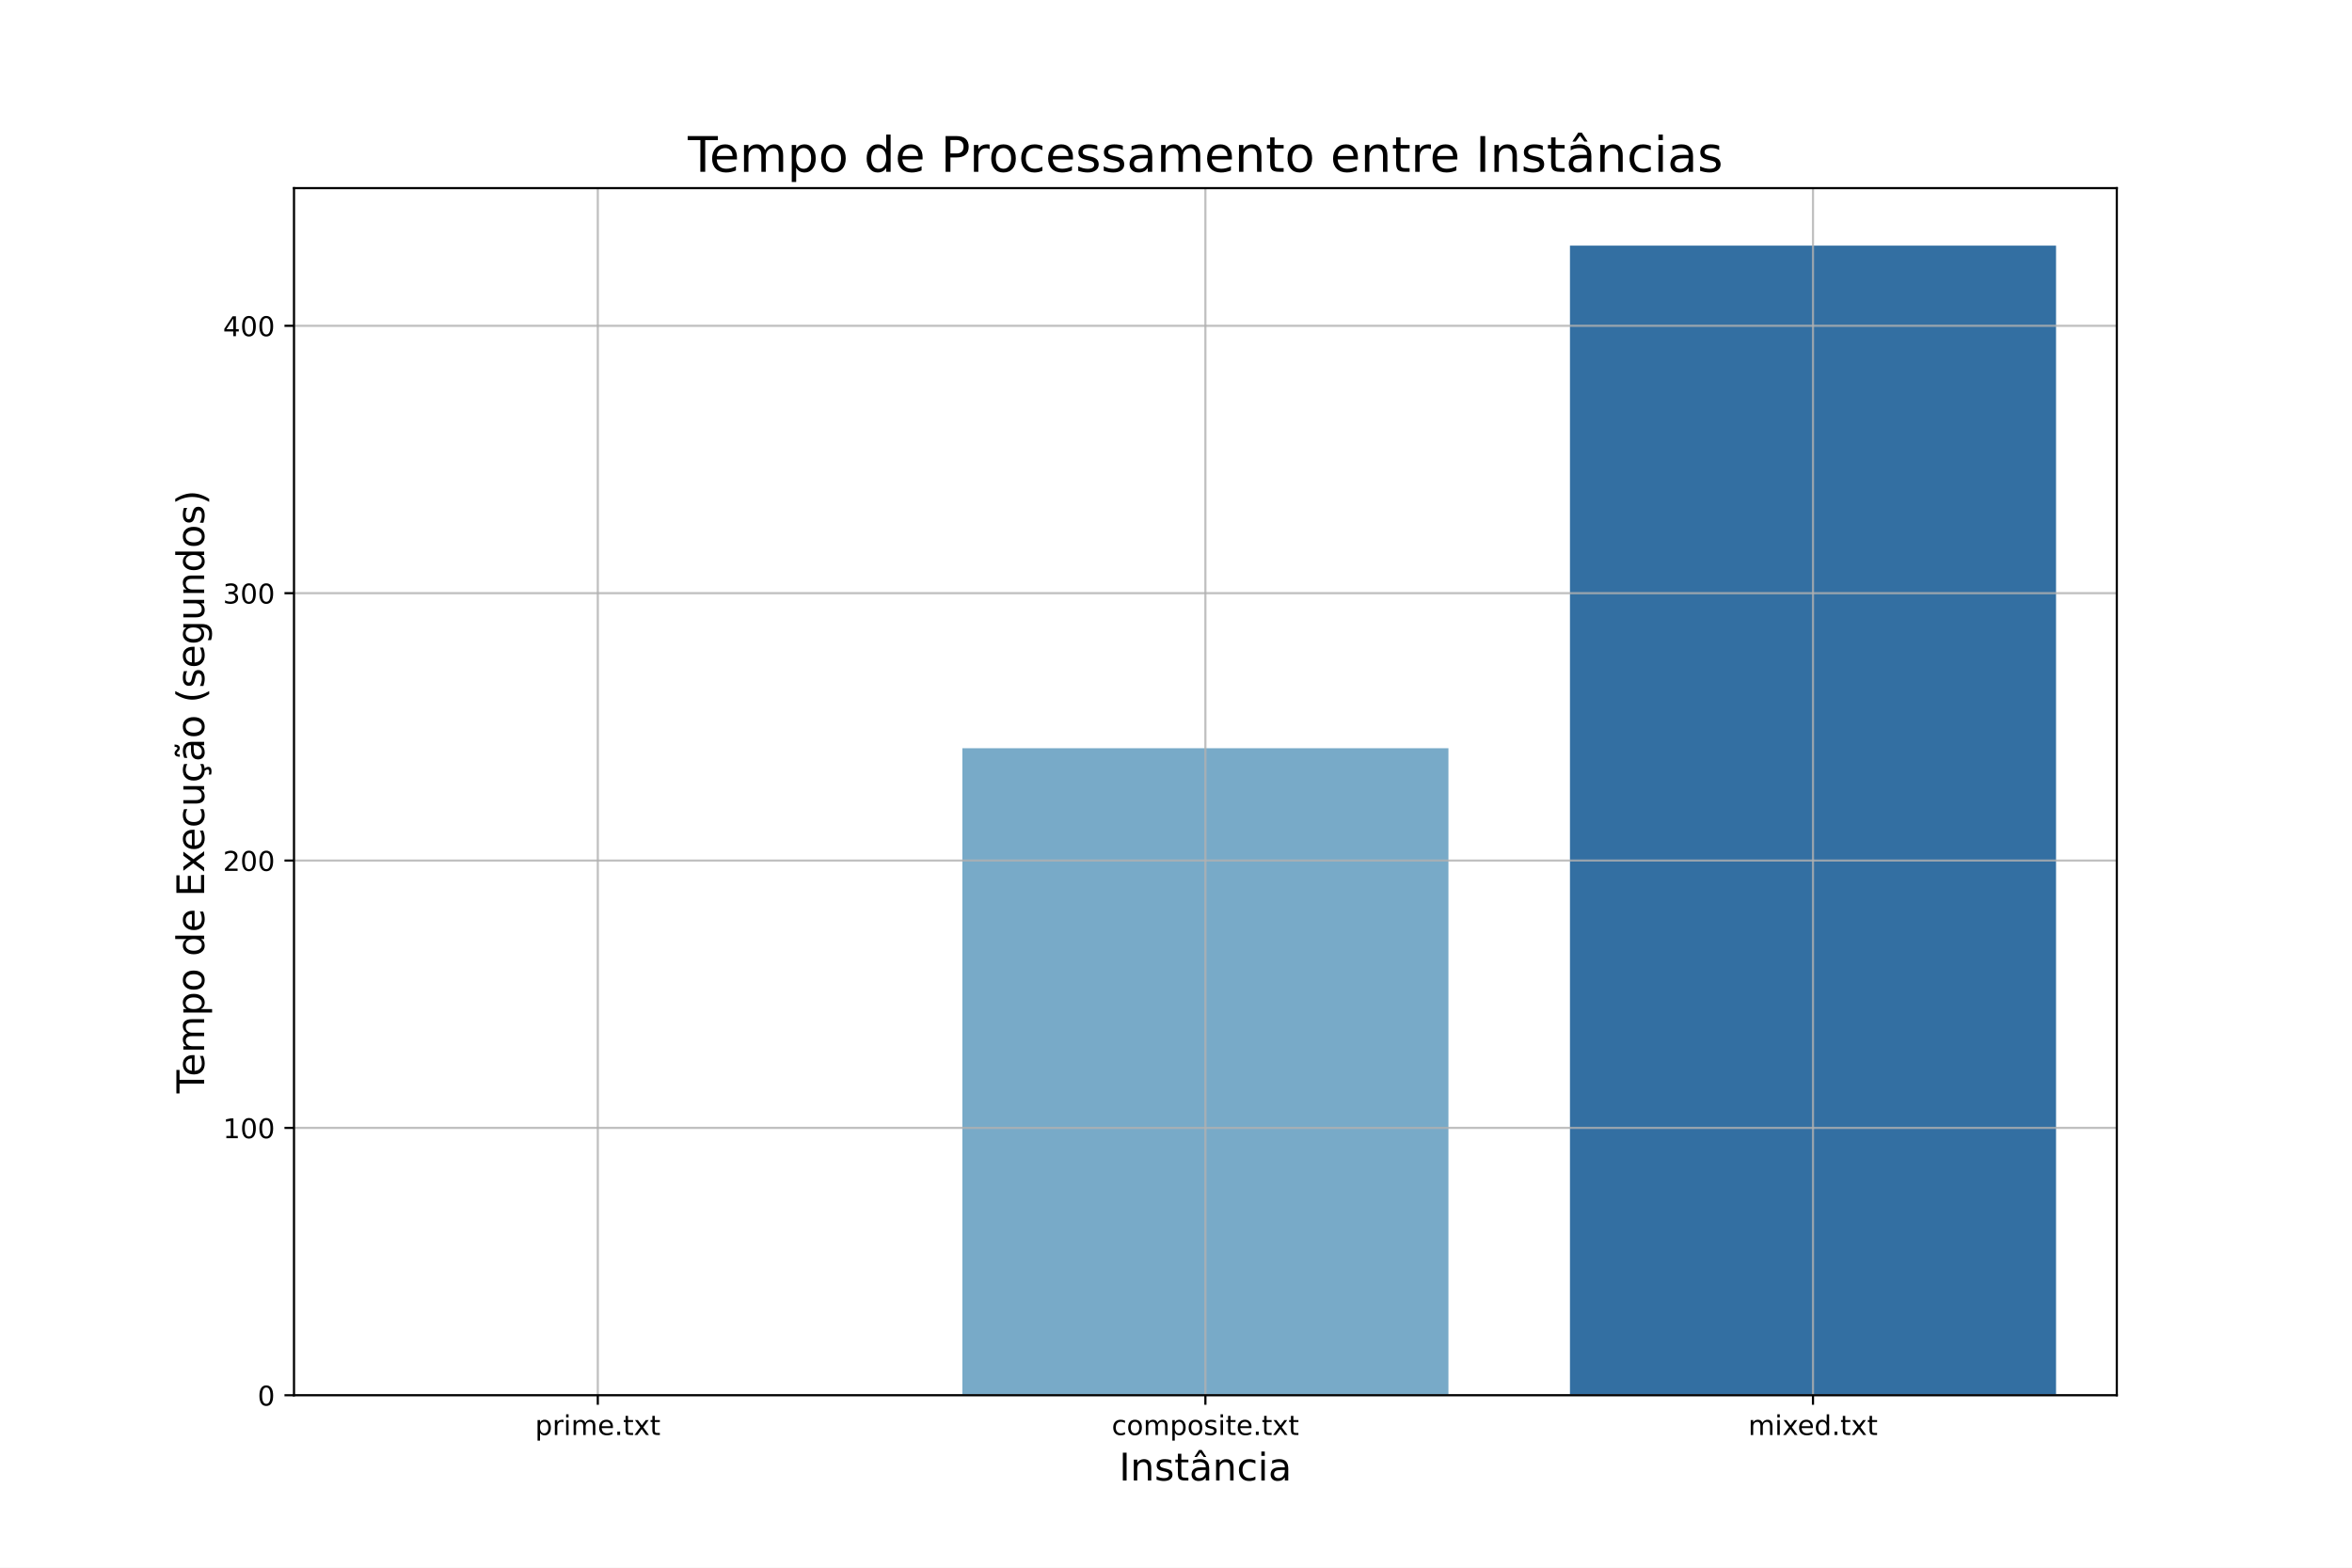
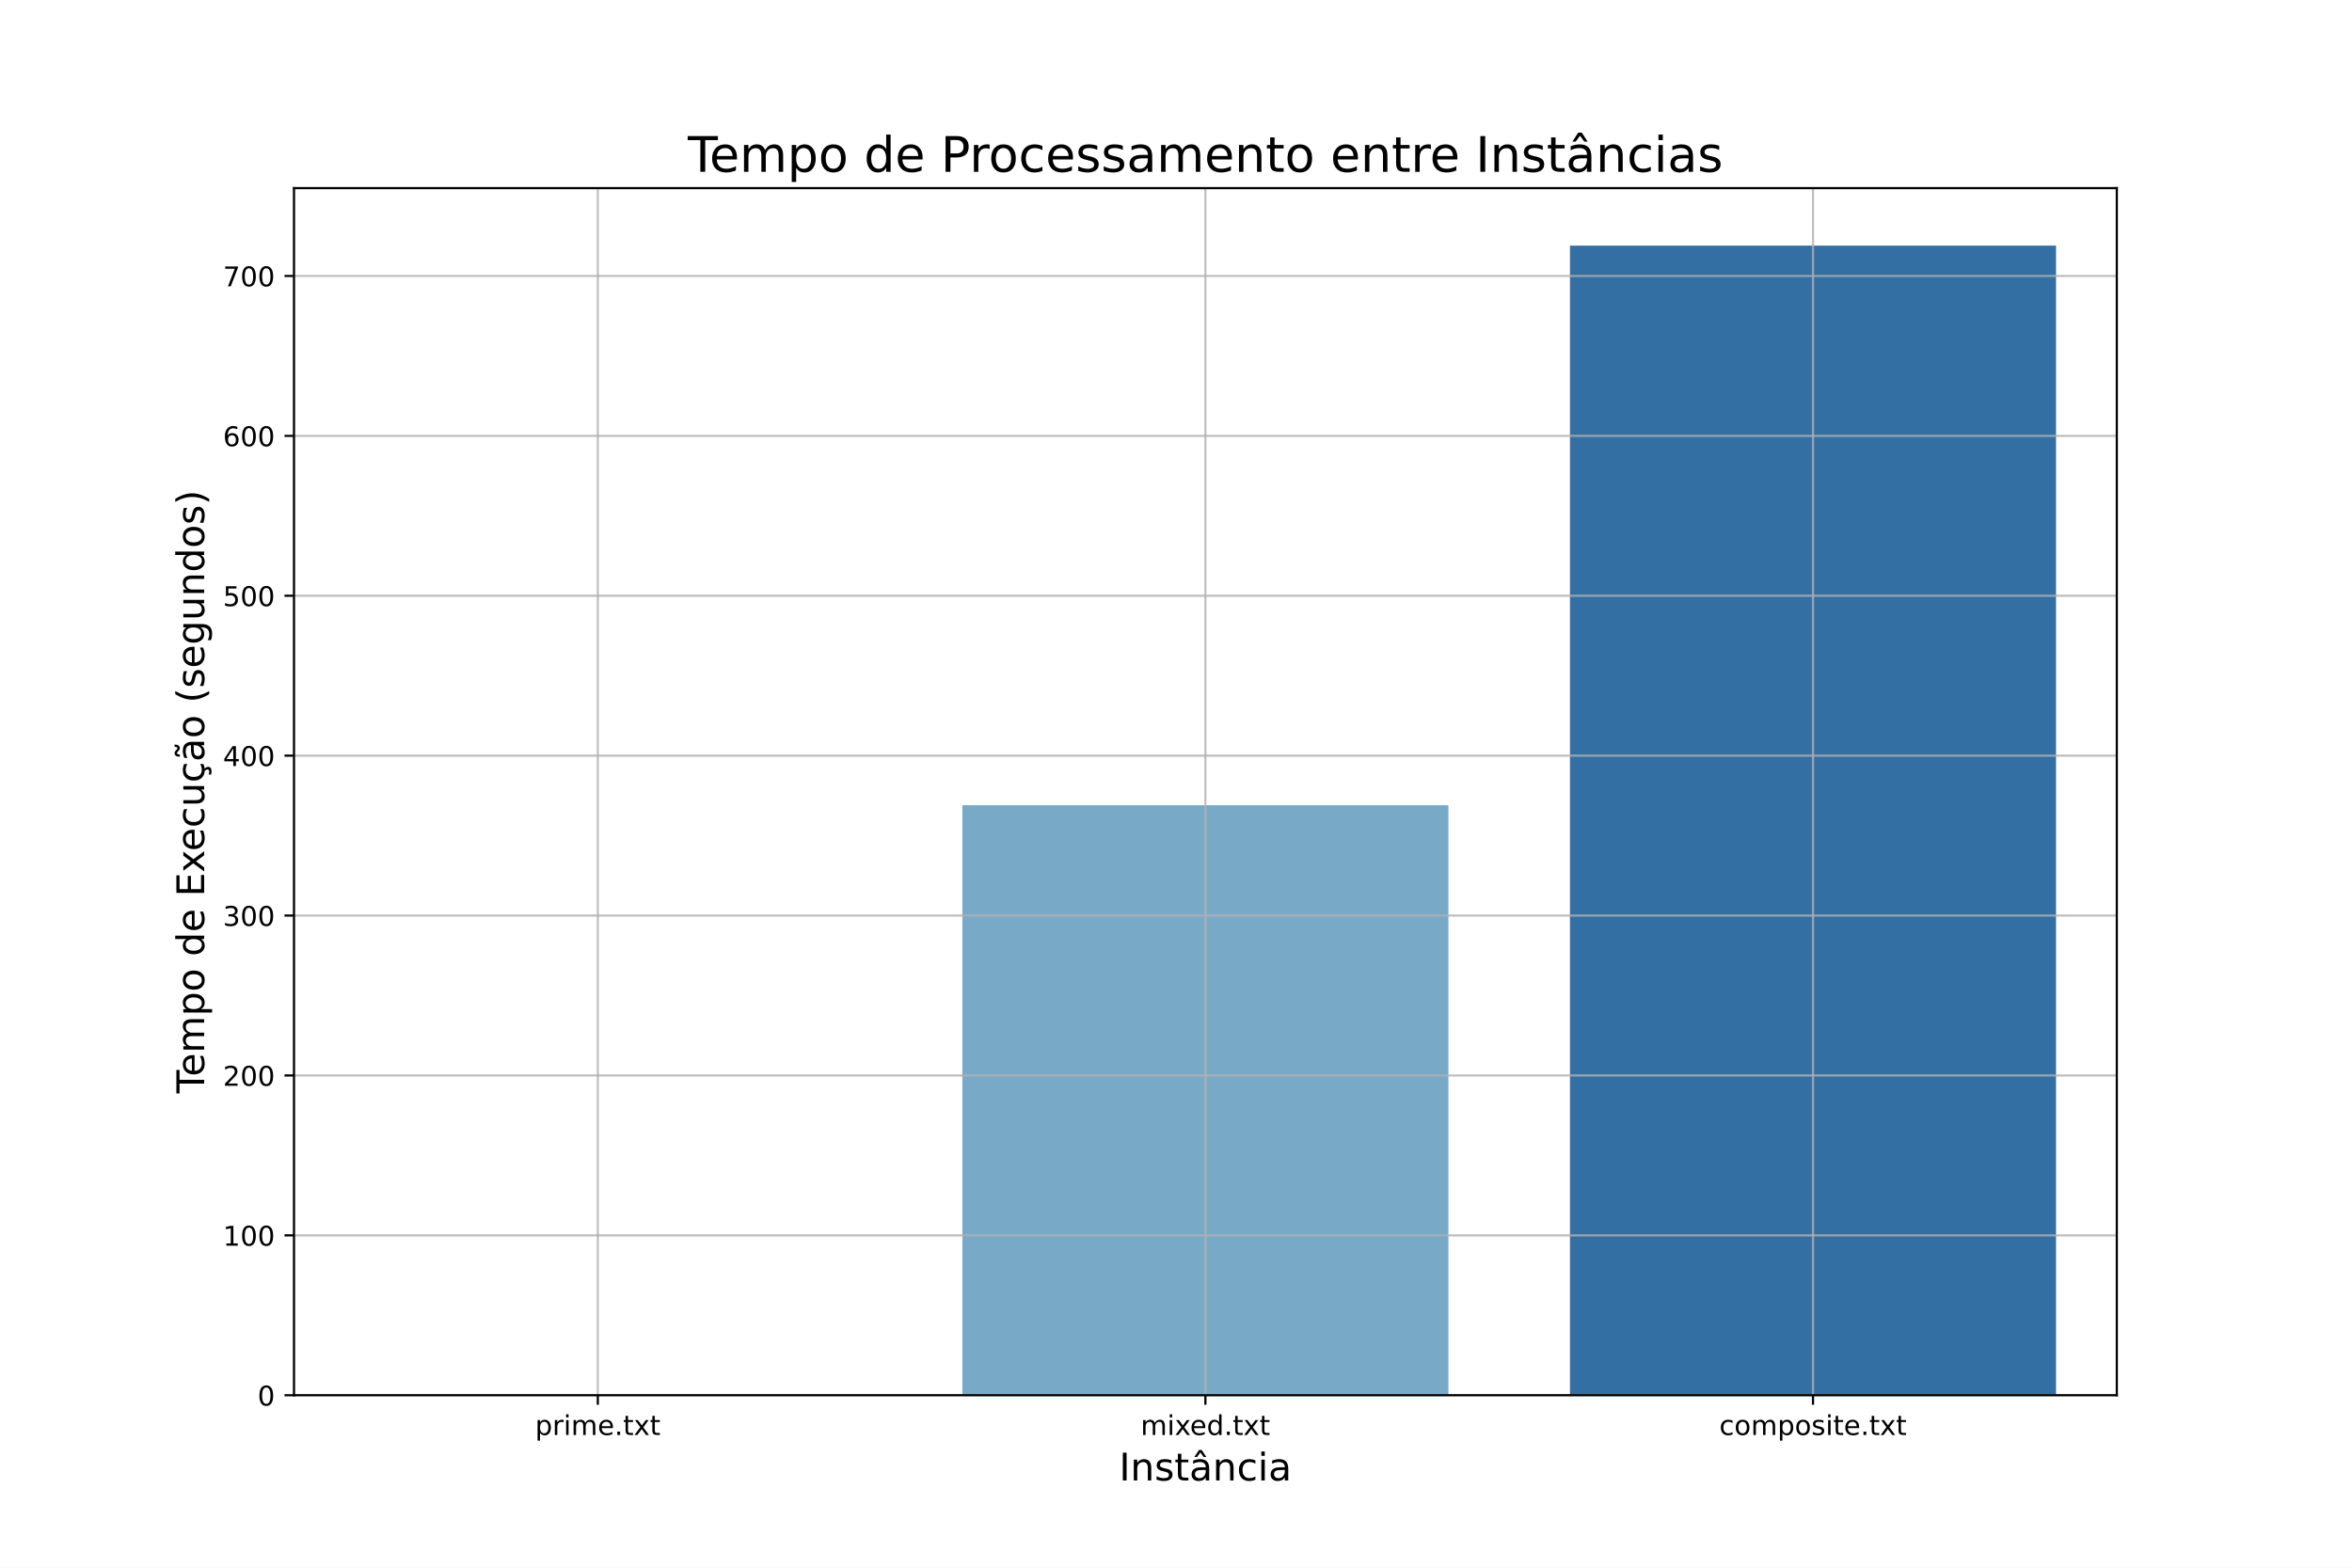
<svg xmlns="http://www.w3.org/2000/svg" xmlns:xlink="http://www.w3.org/1999/xlink" width="864pt" height="576pt" viewBox="0 0 864 576" version="1.1">
  <defs>
    <style type="text/css">*{stroke-linejoin: round; stroke-linecap: butt}</style>
  </defs>
  <g id="figure_1">
    <g id="patch_1">
      <path d="M 0 576  L 864 576  L 864 0  L 0 0  z " style="fill: #ffffff" />
    </g>
    <g id="axes_1">
      <g id="patch_2">
        <path d="M 108 512.64  L 777.6 512.64  L 777.6 69.12  L 108 69.12  z " style="fill: #ffffff" />
      </g>
      <g id="patch_3">
-         <path d="M 130.32 512.64  L 308.88 512.64  L 308.88 512.597  L 130.32 512.597  z " clip-path="url(#p9a4b236df5)" style="fill: #cbdbea" />
+         <path d="M 130.32 512.64  L 308.88 512.64  L 308.88 512.614  L 130.32 512.614  z " clip-path="url(#pe23ade9294)" style="fill: #cbdbea" />
      </g>
      <g id="patch_4">
-         <path d="M 353.52 512.64  L 532.08 512.64  L 532.08 274.917  L 353.52 274.917  z " clip-path="url(#p9a4b236df5)" style="fill: #78aac8" />
+         <path d="M 353.52 512.64  L 532.08 512.64  L 532.08 295.859  L 353.52 295.859  z " clip-path="url(#pe23ade9294)" style="fill: #78aac8" />
      </g>
      <g id="patch_5">
-         <path d="M 576.72 512.64  L 755.28 512.64  L 755.28 90.24  L 576.72 90.24  z " clip-path="url(#p9a4b236df5)" style="fill: #336fa2" />
+         <path d="M 576.72 512.64  L 755.28 512.64  L 755.28 90.24  L 576.72 90.24  z " clip-path="url(#pe23ade9294)" style="fill: #336fa2" />
      </g>
      <g id="matplotlib.axis_1">
        <g id="xtick_1">
          <g id="line2d_1">
-             <path d="M 219.6 512.64  L 219.6 69.12  " clip-path="url(#p9a4b236df5)" style="fill: none; stroke: #b0b0b0; stroke-opacity: 0.8; stroke-width: 0.8; stroke-linecap: square" />
+             <path d="M 219.6 512.64  L 219.6 69.12  " clip-path="url(#pe23ade9294)" style="fill: none; stroke: #b0b0b0; stroke-opacity: 0.8; stroke-width: 0.8; stroke-linecap: square" />
          </g>
          <g id="line2d_2">
            <defs>
-               <path id="mf528654062" d="M 0 0  L 0 3.5  " style="stroke: #000000; stroke-width: 0.8" />
+               <path id="ma99bdc1e64" d="M 0 0  L 0 3.5  " style="stroke: #000000; stroke-width: 0.8" />
            </defs>
            <g>
-               <use xlink:href="#mf528654062" x="219.6" y="512.64" style="stroke: #000000; stroke-width: 0.8" />
+               <use xlink:href="#ma99bdc1e64" x="219.6" y="512.64" style="stroke: #000000; stroke-width: 0.8" />
            </g>
          </g>
          <g id="text_1">
            <g transform="translate(196.5656 527.2384) scale(0.1 -0.1)">
              <defs>
                <path id="DejaVuSans-70" d="M 1159 525  L 1159 -1331  L 581 -1331  L 581 3500  L 1159 3500  L 1159 2969  Q 1341 3281 1617 3432  Q 1894 3584 2278 3584  Q 2916 3584 3314 3078  Q 3713 2572 3713 1747  Q 3713 922 3314 415  Q 2916 -91 2278 -91  Q 1894 -91 1617 61  Q 1341 213 1159 525  z M 3116 1747  Q 3116 2381 2855 2742  Q 2594 3103 2138 3103  Q 1681 3103 1420 2742  Q 1159 2381 1159 1747  Q 1159 1113 1420 752  Q 1681 391 2138 391  Q 2594 391 2855 752  Q 3116 1113 3116 1747  z " transform="scale(0.015625)" />
                <path id="DejaVuSans-72" d="M 2631 2963  Q 2534 3019 2420 3045  Q 2306 3072 2169 3072  Q 1681 3072 1420 2755  Q 1159 2438 1159 1844  L 1159 0  L 581 0  L 581 3500  L 1159 3500  L 1159 2956  Q 1341 3275 1631 3429  Q 1922 3584 2338 3584  Q 2397 3584 2469 3576  Q 2541 3569 2628 3553  L 2631 2963  z " transform="scale(0.015625)" />
                <path id="DejaVuSans-69" d="M 603 3500  L 1178 3500  L 1178 0  L 603 0  L 603 3500  z M 603 4863  L 1178 4863  L 1178 4134  L 603 4134  L 603 4863  z " transform="scale(0.015625)" />
                <path id="DejaVuSans-6d" d="M 3328 2828  Q 3544 3216 3844 3400  Q 4144 3584 4550 3584  Q 5097 3584 5394 3201  Q 5691 2819 5691 2113  L 5691 0  L 5113 0  L 5113 2094  Q 5113 2597 4934 2840  Q 4756 3084 4391 3084  Q 3944 3084 3684 2787  Q 3425 2491 3425 1978  L 3425 0  L 2847 0  L 2847 2094  Q 2847 2600 2669 2842  Q 2491 3084 2119 3084  Q 1678 3084 1418 2786  Q 1159 2488 1159 1978  L 1159 0  L 581 0  L 581 3500  L 1159 3500  L 1159 2956  Q 1356 3278 1631 3431  Q 1906 3584 2284 3584  Q 2666 3584 2933 3390  Q 3200 3197 3328 2828  z " transform="scale(0.015625)" />
                <path id="DejaVuSans-65" d="M 3597 1894  L 3597 1613  L 953 1613  Q 991 1019 1311 708  Q 1631 397 2203 397  Q 2534 397 2845 478  Q 3156 559 3463 722  L 3463 178  Q 3153 47 2828 -22  Q 2503 -91 2169 -91  Q 1331 -91 842 396  Q 353 884 353 1716  Q 353 2575 817 3079  Q 1281 3584 2069 3584  Q 2775 3584 3186 3129  Q 3597 2675 3597 1894  z M 3022 2063  Q 3016 2534 2758 2815  Q 2500 3097 2075 3097  Q 1594 3097 1305 2825  Q 1016 2553 972 2059  L 3022 2063  z " transform="scale(0.015625)" />
                <path id="DejaVuSans-2e" d="M 684 794  L 1344 794  L 1344 0  L 684 0  L 684 794  z " transform="scale(0.015625)" />
                <path id="DejaVuSans-74" d="M 1172 4494  L 1172 3500  L 2356 3500  L 2356 3053  L 1172 3053  L 1172 1153  Q 1172 725 1289 603  Q 1406 481 1766 481  L 2356 481  L 2356 0  L 1766 0  Q 1100 0 847 248  Q 594 497 594 1153  L 594 3053  L 172 3053  L 172 3500  L 594 3500  L 594 4494  L 1172 4494  z " transform="scale(0.015625)" />
                <path id="DejaVuSans-78" d="M 3513 3500  L 2247 1797  L 3578 0  L 2900 0  L 1881 1375  L 863 0  L 184 0  L 1544 1831  L 300 3500  L 978 3500  L 1906 2253  L 2834 3500  L 3513 3500  z " transform="scale(0.015625)" />
              </defs>
              <use xlink:href="#DejaVuSans-70" />
              <use xlink:href="#DejaVuSans-72" x="63.477" />
              <use xlink:href="#DejaVuSans-69" x="104.59" />
              <use xlink:href="#DejaVuSans-6d" x="132.373" />
              <use xlink:href="#DejaVuSans-65" x="229.785" />
              <use xlink:href="#DejaVuSans-2e" x="291.309" />
              <use xlink:href="#DejaVuSans-74" x="323.096" />
              <use xlink:href="#DejaVuSans-78" x="362.305" />
              <use xlink:href="#DejaVuSans-74" x="421.484" />
            </g>
          </g>
        </g>
        <g id="xtick_2">
          <g id="line2d_3">
-             <path d="M 442.8 512.64  L 442.8 69.12  " clip-path="url(#p9a4b236df5)" style="fill: none; stroke: #b0b0b0; stroke-opacity: 0.8; stroke-width: 0.8; stroke-linecap: square" />
+             <path d="M 442.8 512.64  L 442.8 69.12  " clip-path="url(#pe23ade9294)" style="fill: none; stroke: #b0b0b0; stroke-opacity: 0.8; stroke-width: 0.8; stroke-linecap: square" />
          </g>
          <g id="line2d_4">
            <g>
-               <use xlink:href="#mf528654062" x="442.8" y="512.64" style="stroke: #000000; stroke-width: 0.8" />
+               <use xlink:href="#ma99bdc1e64" x="442.8" y="512.64" style="stroke: #000000; stroke-width: 0.8" />
            </g>
          </g>
          <g id="text_2">
-             <g transform="translate(408.3883 527.2384) scale(0.1 -0.1)">
+             <g transform="translate(419.018 527.2384) scale(0.1 -0.1)">
+               <defs>
+                 <path id="DejaVuSans-64" d="M 2906 2969  L 2906 4863  L 3481 4863  L 3481 0  L 2906 0  L 2906 525  Q 2725 213 2448 61  Q 2172 -91 1784 -91  Q 1150 -91 751 415  Q 353 922 353 1747  Q 353 2572 751 3078  Q 1150 3584 1784 3584  Q 2172 3584 2448 3432  Q 2725 3281 2906 2969  z M 947 1747  Q 947 1113 1208 752  Q 1469 391 1925 391  Q 2381 391 2643 752  Q 2906 1113 2906 1747  Q 2906 2381 2643 2742  Q 2381 3103 1925 3103  Q 1469 3103 1208 2742  Q 947 2381 947 1747  z " transform="scale(0.015625)" />
+               </defs>
+               <use xlink:href="#DejaVuSans-6d" />
+               <use xlink:href="#DejaVuSans-69" x="97.412" />
+               <use xlink:href="#DejaVuSans-78" x="125.195" />
+               <use xlink:href="#DejaVuSans-65" x="181.25" />
+               <use xlink:href="#DejaVuSans-64" x="242.773" />
+               <use xlink:href="#DejaVuSans-2e" x="306.25" />
+               <use xlink:href="#DejaVuSans-74" x="338.037" />
+               <use xlink:href="#DejaVuSans-78" x="377.246" />
+               <use xlink:href="#DejaVuSans-74" x="436.426" />
+             </g>
+           </g>
+         </g>
+         <g id="xtick_3">
+           <g id="line2d_5">
+             <path d="M 666 512.64  L 666 69.12  " clip-path="url(#pe23ade9294)" style="fill: none; stroke: #b0b0b0; stroke-opacity: 0.8; stroke-width: 0.8; stroke-linecap: square" />
+           </g>
+           <g id="line2d_6">
+             <g>
+               <use xlink:href="#ma99bdc1e64" x="666" y="512.64" style="stroke: #000000; stroke-width: 0.8" />
+             </g>
+           </g>
+           <g id="text_3">
+             <g transform="translate(631.5883 527.2384) scale(0.1 -0.1)">
              <defs>
                <path id="DejaVuSans-63" d="M 3122 3366  L 3122 2828  Q 2878 2963 2633 3030  Q 2388 3097 2138 3097  Q 1578 3097 1268 2742  Q 959 2388 959 1747  Q 959 1106 1268 751  Q 1578 397 2138 397  Q 2388 397 2633 464  Q 2878 531 3122 666  L 3122 134  Q 2881 22 2623 -34  Q 2366 -91 2075 -91  Q 1284 -91 818 406  Q 353 903 353 1747  Q 353 2603 823 3093  Q 1294 3584 2113 3584  Q 2378 3584 2631 3529  Q 2884 3475 3122 3366  z " transform="scale(0.015625)" />
                <path id="DejaVuSans-6f" d="M 1959 3097  Q 1497 3097 1228 2736  Q 959 2375 959 1747  Q 959 1119 1226 758  Q 1494 397 1959 397  Q 2419 397 2687 759  Q 2956 1122 2956 1747  Q 2956 2369 2687 2733  Q 2419 3097 1959 3097  z M 1959 3584  Q 2709 3584 3137 3096  Q 3566 2609 3566 1747  Q 3566 888 3137 398  Q 2709 -91 1959 -91  Q 1206 -91 779 398  Q 353 888 353 1747  Q 353 2609 779 3096  Q 1206 3584 1959 3584  z " transform="scale(0.015625)" />
                <path id="DejaVuSans-73" d="M 2834 3397  L 2834 2853  Q 2591 2978 2328 3040  Q 2066 3103 1784 3103  Q 1356 3103 1142 2972  Q 928 2841 928 2578  Q 928 2378 1081 2264  Q 1234 2150 1697 2047  L 1894 2003  Q 2506 1872 2764 1633  Q 3022 1394 3022 966  Q 3022 478 2636 193  Q 2250 -91 1575 -91  Q 1294 -91 989 -36  Q 684 19 347 128  L 347 722  Q 666 556 975 473  Q 1284 391 1588 391  Q 1994 391 2212 530  Q 2431 669 2431 922  Q 2431 1156 2273 1281  Q 2116 1406 1581 1522  L 1381 1569  Q 847 1681 609 1914  Q 372 2147 372 2553  Q 372 3047 722 3315  Q 1072 3584 1716 3584  Q 2034 3584 2315 3537  Q 2597 3491 2834 3397  z " transform="scale(0.015625)" />
              </defs>
              <use xlink:href="#DejaVuSans-63" />
              <use xlink:href="#DejaVuSans-6f" x="54.98" />
              <use xlink:href="#DejaVuSans-6d" x="116.162" />
              <use xlink:href="#DejaVuSans-70" x="213.574" />
              <use xlink:href="#DejaVuSans-6f" x="277.051" />
              <use xlink:href="#DejaVuSans-73" x="338.232" />
              <use xlink:href="#DejaVuSans-69" x="390.332" />
              <use xlink:href="#DejaVuSans-74" x="418.115" />
              <use xlink:href="#DejaVuSans-65" x="457.324" />
              <use xlink:href="#DejaVuSans-2e" x="518.848" />
              <use xlink:href="#DejaVuSans-74" x="550.635" />
              <use xlink:href="#DejaVuSans-78" x="589.844" />
              <use xlink:href="#DejaVuSans-74" x="649.023" />
-             </g>
-           </g>
-         </g>
-         <g id="xtick_3">
-           <g id="line2d_5">
-             <path d="M 666 512.64  L 666 69.12  " clip-path="url(#p9a4b236df5)" style="fill: none; stroke: #b0b0b0; stroke-opacity: 0.8; stroke-width: 0.8; stroke-linecap: square" />
-           </g>
-           <g id="line2d_6">
-             <g>
-               <use xlink:href="#mf528654062" x="666" y="512.64" style="stroke: #000000; stroke-width: 0.8" />
-             </g>
-           </g>
-           <g id="text_3">
-             <g transform="translate(642.218 527.2384) scale(0.1 -0.1)">
-               <defs>
-                 <path id="DejaVuSans-64" d="M 2906 2969  L 2906 4863  L 3481 4863  L 3481 0  L 2906 0  L 2906 525  Q 2725 213 2448 61  Q 2172 -91 1784 -91  Q 1150 -91 751 415  Q 353 922 353 1747  Q 353 2572 751 3078  Q 1150 3584 1784 3584  Q 2172 3584 2448 3432  Q 2725 3281 2906 2969  z M 947 1747  Q 947 1113 1208 752  Q 1469 391 1925 391  Q 2381 391 2643 752  Q 2906 1113 2906 1747  Q 2906 2381 2643 2742  Q 2381 3103 1925 3103  Q 1469 3103 1208 2742  Q 947 2381 947 1747  z " transform="scale(0.015625)" />
-               </defs>
-               <use xlink:href="#DejaVuSans-6d" />
-               <use xlink:href="#DejaVuSans-69" x="97.412" />
-               <use xlink:href="#DejaVuSans-78" x="125.195" />
-               <use xlink:href="#DejaVuSans-65" x="181.25" />
-               <use xlink:href="#DejaVuSans-64" x="242.773" />
-               <use xlink:href="#DejaVuSans-2e" x="306.25" />
-               <use xlink:href="#DejaVuSans-74" x="338.037" />
-               <use xlink:href="#DejaVuSans-78" x="377.246" />
-               <use xlink:href="#DejaVuSans-74" x="436.426" />
            </g>
          </g>
        </g>
        <g id="text_4">
          <g transform="translate(411.0987 543.9559) scale(0.14 -0.14)">
            <defs>
              <path id="DejaVuSans-49" d="M 628 4666  L 1259 4666  L 1259 0  L 628 0  L 628 4666  z " transform="scale(0.015625)" />
              <path id="DejaVuSans-6e" d="M 3513 2113  L 3513 0  L 2938 0  L 2938 2094  Q 2938 2591 2744 2837  Q 2550 3084 2163 3084  Q 1697 3084 1428 2787  Q 1159 2491 1159 1978  L 1159 0  L 581 0  L 581 3500  L 1159 3500  L 1159 2956  Q 1366 3272 1645 3428  Q 1925 3584 2291 3584  Q 2894 3584 3203 3211  Q 3513 2838 3513 2113  z " transform="scale(0.015625)" />
              <path id="DejaVuSans-e2" d="M 2194 1759  Q 1497 1759 1228 1600  Q 959 1441 959 1056  Q 959 750 1161 570  Q 1363 391 1709 391  Q 2188 391 2477 730  Q 2766 1069 2766 1631  L 2766 1759  L 2194 1759  z M 3341 1997  L 3341 0  L 2766 0  L 2766 531  Q 2569 213 2275 61  Q 1981 -91 1556 -91  Q 1019 -91 701 211  Q 384 513 384 1019  Q 384 1609 779 1909  Q 1175 2209 1959 2209  L 2766 2209  L 2766 2266  Q 2766 2663 2505 2880  Q 2244 3097 1772 3097  Q 1472 3097 1187 3025  Q 903 2953 641 2809  L 641 3341  Q 956 3463 1253 3523  Q 1550 3584 1831 3584  Q 2591 3584 2966 3190  Q 3341 2797 3341 1997  z M 1625 5119  L 2087 5119  L 2853 3944  L 2419 3944  L 1856 4709  L 1294 3944  L 859 3944  L 1625 5119  z " transform="scale(0.015625)" />
              <path id="DejaVuSans-61" d="M 2194 1759  Q 1497 1759 1228 1600  Q 959 1441 959 1056  Q 959 750 1161 570  Q 1363 391 1709 391  Q 2188 391 2477 730  Q 2766 1069 2766 1631  L 2766 1759  L 2194 1759  z M 3341 1997  L 3341 0  L 2766 0  L 2766 531  Q 2569 213 2275 61  Q 1981 -91 1556 -91  Q 1019 -91 701 211  Q 384 513 384 1019  Q 384 1609 779 1909  Q 1175 2209 1959 2209  L 2766 2209  L 2766 2266  Q 2766 2663 2505 2880  Q 2244 3097 1772 3097  Q 1472 3097 1187 3025  Q 903 2953 641 2809  L 641 3341  Q 956 3463 1253 3523  Q 1550 3584 1831 3584  Q 2591 3584 2966 3190  Q 3341 2797 3341 1997  z " transform="scale(0.015625)" />
            </defs>
            <use xlink:href="#DejaVuSans-49" />
            <use xlink:href="#DejaVuSans-6e" x="29.492" />
            <use xlink:href="#DejaVuSans-73" x="92.871" />
            <use xlink:href="#DejaVuSans-74" x="144.971" />
            <use xlink:href="#DejaVuSans-e2" x="184.18" />
            <use xlink:href="#DejaVuSans-6e" x="245.459" />
            <use xlink:href="#DejaVuSans-63" x="308.838" />
            <use xlink:href="#DejaVuSans-69" x="363.818" />
            <use xlink:href="#DejaVuSans-61" x="391.602" />
          </g>
        </g>
      </g>
      <g id="matplotlib.axis_2">
        <g id="ytick_1">
          <g id="line2d_7">
-             <path d="M 108 512.64  L 777.6 512.64  " clip-path="url(#p9a4b236df5)" style="fill: none; stroke: #b0b0b0; stroke-opacity: 0.8; stroke-width: 0.8; stroke-linecap: square" />
+             <path d="M 108 512.64  L 777.6 512.64  " clip-path="url(#pe23ade9294)" style="fill: none; stroke: #b0b0b0; stroke-opacity: 0.8; stroke-width: 0.8; stroke-linecap: square" />
          </g>
          <g id="line2d_8">
            <defs>
-               <path id="m70fbd611b6" d="M 0 0  L -3.5 0  " style="stroke: #000000; stroke-width: 0.8" />
+               <path id="m911ee9657b" d="M 0 0  L -3.5 0  " style="stroke: #000000; stroke-width: 0.8" />
            </defs>
            <g>
-               <use xlink:href="#m70fbd611b6" x="108" y="512.64" style="stroke: #000000; stroke-width: 0.8" />
+               <use xlink:href="#m911ee9657b" x="108" y="512.64" style="stroke: #000000; stroke-width: 0.8" />
            </g>
          </g>
          <g id="text_5">
            <g transform="translate(94.6375 516.4392) scale(0.1 -0.1)">
              <defs>
                <path id="DejaVuSans-30" d="M 2034 4250  Q 1547 4250 1301 3770  Q 1056 3291 1056 2328  Q 1056 1369 1301 889  Q 1547 409 2034 409  Q 2525 409 2770 889  Q 3016 1369 3016 2328  Q 3016 3291 2770 3770  Q 2525 4250 2034 4250  z M 2034 4750  Q 2819 4750 3233 4129  Q 3647 3509 3647 2328  Q 3647 1150 3233 529  Q 2819 -91 2034 -91  Q 1250 -91 836 529  Q 422 1150 422 2328  Q 422 3509 836 4129  Q 1250 4750 2034 4750  z " transform="scale(0.015625)" />
              </defs>
              <use xlink:href="#DejaVuSans-30" />
            </g>
          </g>
        </g>
        <g id="ytick_2">
          <g id="line2d_9">
-             <path d="M 108 414.407  L 777.6 414.407  " clip-path="url(#p9a4b236df5)" style="fill: none; stroke: #b0b0b0; stroke-opacity: 0.8; stroke-width: 0.8; stroke-linecap: square" />
+             <path d="M 108 453.892  L 777.6 453.892  " clip-path="url(#pe23ade9294)" style="fill: none; stroke: #b0b0b0; stroke-opacity: 0.8; stroke-width: 0.8; stroke-linecap: square" />
          </g>
          <g id="line2d_10">
            <g>
-               <use xlink:href="#m70fbd611b6" x="108" y="414.407" style="stroke: #000000; stroke-width: 0.8" />
+               <use xlink:href="#m911ee9657b" x="108" y="453.892" style="stroke: #000000; stroke-width: 0.8" />
            </g>
          </g>
          <g id="text_6">
-             <g transform="translate(81.9125 418.2067) scale(0.1 -0.1)">
+             <g transform="translate(81.9125 457.691) scale(0.1 -0.1)">
              <defs>
                <path id="DejaVuSans-31" d="M 794 531  L 1825 531  L 1825 4091  L 703 3866  L 703 4441  L 1819 4666  L 2450 4666  L 2450 531  L 3481 531  L 3481 0  L 794 0  L 794 531  z " transform="scale(0.015625)" />
              </defs>
              <use xlink:href="#DejaVuSans-31" />
              <use xlink:href="#DejaVuSans-30" x="63.623" />
              <use xlink:href="#DejaVuSans-30" x="127.246" />
            </g>
          </g>
        </g>
        <g id="ytick_3">
          <g id="line2d_11">
-             <path d="M 108 316.175  L 777.6 316.175  " clip-path="url(#p9a4b236df5)" style="fill: none; stroke: #b0b0b0; stroke-opacity: 0.8; stroke-width: 0.8; stroke-linecap: square" />
+             <path d="M 108 395.143  L 777.6 395.143  " clip-path="url(#pe23ade9294)" style="fill: none; stroke: #b0b0b0; stroke-opacity: 0.8; stroke-width: 0.8; stroke-linecap: square" />
          </g>
          <g id="line2d_12">
            <g>
-               <use xlink:href="#m70fbd611b6" x="108" y="316.175" style="stroke: #000000; stroke-width: 0.8" />
+               <use xlink:href="#m911ee9657b" x="108" y="395.143" style="stroke: #000000; stroke-width: 0.8" />
            </g>
          </g>
          <g id="text_7">
-             <g transform="translate(81.9125 319.9741) scale(0.1 -0.1)">
+             <g transform="translate(81.9125 398.9427) scale(0.1 -0.1)">
              <defs>
                <path id="DejaVuSans-32" d="M 1228 531  L 3431 531  L 3431 0  L 469 0  L 469 531  Q 828 903 1448 1529  Q 2069 2156 2228 2338  Q 2531 2678 2651 2914  Q 2772 3150 2772 3378  Q 2772 3750 2511 3984  Q 2250 4219 1831 4219  Q 1534 4219 1204 4116  Q 875 4013 500 3803  L 500 4441  Q 881 4594 1212 4672  Q 1544 4750 1819 4750  Q 2544 4750 2975 4387  Q 3406 4025 3406 3419  Q 3406 3131 3298 2873  Q 3191 2616 2906 2266  Q 2828 2175 2409 1742  Q 1991 1309 1228 531  z " transform="scale(0.015625)" />
              </defs>
              <use xlink:href="#DejaVuSans-32" />
              <use xlink:href="#DejaVuSans-30" x="63.623" />
              <use xlink:href="#DejaVuSans-30" x="127.246" />
            </g>
          </g>
        </g>
        <g id="ytick_4">
          <g id="line2d_13">
-             <path d="M 108 217.942  L 777.6 217.942  " clip-path="url(#p9a4b236df5)" style="fill: none; stroke: #b0b0b0; stroke-opacity: 0.8; stroke-width: 0.8; stroke-linecap: square" />
+             <path d="M 108 336.395  L 777.6 336.395  " clip-path="url(#pe23ade9294)" style="fill: none; stroke: #b0b0b0; stroke-opacity: 0.8; stroke-width: 0.8; stroke-linecap: square" />
          </g>
          <g id="line2d_14">
            <g>
-               <use xlink:href="#m70fbd611b6" x="108" y="217.942" style="stroke: #000000; stroke-width: 0.8" />
+               <use xlink:href="#m911ee9657b" x="108" y="336.395" style="stroke: #000000; stroke-width: 0.8" />
            </g>
          </g>
          <g id="text_8">
-             <g transform="translate(81.9125 221.7415) scale(0.1 -0.1)">
+             <g transform="translate(81.9125 340.1944) scale(0.1 -0.1)">
              <defs>
                <path id="DejaVuSans-33" d="M 2597 2516  Q 3050 2419 3304 2112  Q 3559 1806 3559 1356  Q 3559 666 3084 287  Q 2609 -91 1734 -91  Q 1441 -91 1130 -33  Q 819 25 488 141  L 488 750  Q 750 597 1062 519  Q 1375 441 1716 441  Q 2309 441 2620 675  Q 2931 909 2931 1356  Q 2931 1769 2642 2001  Q 2353 2234 1838 2234  L 1294 2234  L 1294 2753  L 1863 2753  Q 2328 2753 2575 2939  Q 2822 3125 2822 3475  Q 2822 3834 2567 4026  Q 2313 4219 1838 4219  Q 1578 4219 1281 4162  Q 984 4106 628 3988  L 628 4550  Q 988 4650 1302 4700  Q 1616 4750 1894 4750  Q 2613 4750 3031 4423  Q 3450 4097 3450 3541  Q 3450 3153 3228 2886  Q 3006 2619 2597 2516  z " transform="scale(0.015625)" />
              </defs>
              <use xlink:href="#DejaVuSans-33" />
              <use xlink:href="#DejaVuSans-30" x="63.623" />
              <use xlink:href="#DejaVuSans-30" x="127.246" />
            </g>
          </g>
        </g>
        <g id="ytick_5">
          <g id="line2d_15">
-             <path d="M 108 119.71  L 777.6 119.71  " clip-path="url(#p9a4b236df5)" style="fill: none; stroke: #b0b0b0; stroke-opacity: 0.8; stroke-width: 0.8; stroke-linecap: square" />
+             <path d="M 108 277.647  L 777.6 277.647  " clip-path="url(#pe23ade9294)" style="fill: none; stroke: #b0b0b0; stroke-opacity: 0.8; stroke-width: 0.8; stroke-linecap: square" />
          </g>
          <g id="line2d_16">
            <g>
-               <use xlink:href="#m70fbd611b6" x="108" y="119.71" style="stroke: #000000; stroke-width: 0.8" />
+               <use xlink:href="#m911ee9657b" x="108" y="277.647" style="stroke: #000000; stroke-width: 0.8" />
            </g>
          </g>
          <g id="text_9">
-             <g transform="translate(81.9125 123.509) scale(0.1 -0.1)">
+             <g transform="translate(81.9125 281.4462) scale(0.1 -0.1)">
              <defs>
                <path id="DejaVuSans-34" d="M 2419 4116  L 825 1625  L 2419 1625  L 2419 4116  z M 2253 4666  L 3047 4666  L 3047 1625  L 3713 1625  L 3713 1100  L 3047 1100  L 3047 0  L 2419 0  L 2419 1100  L 313 1100  L 313 1709  L 2253 4666  z " transform="scale(0.015625)" />
              </defs>
              <use xlink:href="#DejaVuSans-34" />
              <use xlink:href="#DejaVuSans-30" x="63.623" />
              <use xlink:href="#DejaVuSans-30" x="127.246" />
            </g>
          </g>
        </g>
-         <g id="text_10">
+         <g id="ytick_6">
+           <g id="line2d_17">
+             <path d="M 108 218.899  L 777.6 218.899  " clip-path="url(#pe23ade9294)" style="fill: none; stroke: #b0b0b0; stroke-opacity: 0.8; stroke-width: 0.8; stroke-linecap: square" />
+           </g>
+           <g id="line2d_18">
+             <g>
+               <use xlink:href="#m911ee9657b" x="108" y="218.899" style="stroke: #000000; stroke-width: 0.8" />
+             </g>
+           </g>
+           <g id="text_10">
+             <g transform="translate(81.9125 222.6979) scale(0.1 -0.1)">
+               <defs>
+                 <path id="DejaVuSans-35" d="M 691 4666  L 3169 4666  L 3169 4134  L 1269 4134  L 1269 2991  Q 1406 3038 1543 3061  Q 1681 3084 1819 3084  Q 2600 3084 3056 2656  Q 3513 2228 3513 1497  Q 3513 744 3044 326  Q 2575 -91 1722 -91  Q 1428 -91 1123 -41  Q 819 9 494 109  L 494 744  Q 775 591 1075 516  Q 1375 441 1709 441  Q 2250 441 2565 725  Q 2881 1009 2881 1497  Q 2881 1984 2565 2268  Q 2250 2553 1709 2553  Q 1456 2553 1204 2497  Q 953 2441 691 2322  L 691 4666  z " transform="scale(0.015625)" />
+               </defs>
+               <use xlink:href="#DejaVuSans-35" />
+               <use xlink:href="#DejaVuSans-30" x="63.623" />
+               <use xlink:href="#DejaVuSans-30" x="127.246" />
+             </g>
+           </g>
+         </g>
+         <g id="ytick_7">
+           <g id="line2d_19">
+             <path d="M 108 160.15  L 777.6 160.15  " clip-path="url(#pe23ade9294)" style="fill: none; stroke: #b0b0b0; stroke-opacity: 0.8; stroke-width: 0.8; stroke-linecap: square" />
+           </g>
+           <g id="line2d_20">
+             <g>
+               <use xlink:href="#m911ee9657b" x="108" y="160.15" style="stroke: #000000; stroke-width: 0.8" />
+             </g>
+           </g>
+           <g id="text_11">
+             <g transform="translate(81.9125 163.9496) scale(0.1 -0.1)">
+               <defs>
+                 <path id="DejaVuSans-36" d="M 2113 2584  Q 1688 2584 1439 2293  Q 1191 2003 1191 1497  Q 1191 994 1439 701  Q 1688 409 2113 409  Q 2538 409 2786 701  Q 3034 994 3034 1497  Q 3034 2003 2786 2293  Q 2538 2584 2113 2584  z M 3366 4563  L 3366 3988  Q 3128 4100 2886 4159  Q 2644 4219 2406 4219  Q 1781 4219 1451 3797  Q 1122 3375 1075 2522  Q 1259 2794 1537 2939  Q 1816 3084 2150 3084  Q 2853 3084 3261 2657  Q 3669 2231 3669 1497  Q 3669 778 3244 343  Q 2819 -91 2113 -91  Q 1303 -91 875 529  Q 447 1150 447 2328  Q 447 3434 972 4092  Q 1497 4750 2381 4750  Q 2619 4750 2861 4703  Q 3103 4656 3366 4563  z " transform="scale(0.015625)" />
+               </defs>
+               <use xlink:href="#DejaVuSans-36" />
+               <use xlink:href="#DejaVuSans-30" x="63.623" />
+               <use xlink:href="#DejaVuSans-30" x="127.246" />
+             </g>
+           </g>
+         </g>
+         <g id="ytick_8">
+           <g id="line2d_21">
+             <path d="M 108 101.402  L 777.6 101.402  " clip-path="url(#pe23ade9294)" style="fill: none; stroke: #b0b0b0; stroke-opacity: 0.8; stroke-width: 0.8; stroke-linecap: square" />
+           </g>
+           <g id="line2d_22">
+             <g>
+               <use xlink:href="#m911ee9657b" x="108" y="101.402" style="stroke: #000000; stroke-width: 0.8" />
+             </g>
+           </g>
+           <g id="text_12">
+             <g transform="translate(81.9125 105.2014) scale(0.1 -0.1)">
+               <defs>
+                 <path id="DejaVuSans-37" d="M 525 4666  L 3525 4666  L 3525 4397  L 1831 0  L 1172 0  L 2766 4134  L 525 4134  L 525 4666  z " transform="scale(0.015625)" />
+               </defs>
+               <use xlink:href="#DejaVuSans-37" />
+               <use xlink:href="#DejaVuSans-30" x="63.623" />
+               <use xlink:href="#DejaVuSans-30" x="127.246" />
+             </g>
+           </g>
+         </g>
+         <g id="text_13">
          <g transform="translate(75.00094 401.7108) rotate(-90) scale(0.14 -0.14)">
            <defs>
              <path id="DejaVuSans-54" d="M -19 4666  L 3928 4666  L 3928 4134  L 2272 4134  L 2272 0  L 1638 0  L 1638 4134  L -19 4134  L -19 4666  z " transform="scale(0.015625)" />
              <path id="DejaVuSans-20" transform="scale(0.015625)" />
              <path id="DejaVuSans-45" d="M 628 4666  L 3578 4666  L 3578 4134  L 1259 4134  L 1259 2753  L 3481 2753  L 3481 2222  L 1259 2222  L 1259 531  L 3634 531  L 3634 0  L 628 0  L 628 4666  z " transform="scale(0.015625)" />
              <path id="DejaVuSans-75" d="M 544 1381  L 544 3500  L 1119 3500  L 1119 1403  Q 1119 906 1312 657  Q 1506 409 1894 409  Q 2359 409 2629 706  Q 2900 1003 2900 1516  L 2900 3500  L 3475 3500  L 3475 0  L 2900 0  L 2900 538  Q 2691 219 2414 64  Q 2138 -91 1772 -91  Q 1169 -91 856 284  Q 544 659 544 1381  z M 1991 3584  L 1991 3584  z " transform="scale(0.015625)" />
              <path id="DejaVuSans-e7" d="M 3122 3366  L 3122 2828  Q 2878 2963 2633 3030  Q 2388 3097 2138 3097  Q 1578 3097 1268 2742  Q 959 2388 959 1747  Q 959 1106 1268 751  Q 1578 397 2138 397  Q 2388 397 2633 464  Q 2878 531 3122 666  L 3122 134  Q 2881 22 2623 -34  Q 2366 -91 2075 -91  Q 1284 -91 818 406  Q 353 903 353 1747  Q 353 2603 823 3093  Q 1294 3584 2113 3584  Q 2378 3584 2631 3529  Q 2884 3475 3122 3366  z M 2311 0  Q 2482 -194 2566 -358  Q 2651 -522 2651 -672  Q 2651 -950 2463 -1092  Q 2276 -1234 1907 -1234  Q 1764 -1234 1628 -1215  Q 1492 -1197 1357 -1159  L 1357 -750  Q 1464 -803 1579 -826  Q 1695 -850 1842 -850  Q 2026 -850 2120 -775  Q 2214 -700 2214 -556  Q 2214 -463 2146 -327  Q 2079 -191 1939 0  L 2311 0  z " transform="scale(0.015625)" />
              <path id="DejaVuSans-e3" d="M 2194 1759  Q 1497 1759 1228 1600  Q 959 1441 959 1056  Q 959 750 1161 570  Q 1363 391 1709 391  Q 2188 391 2477 730  Q 2766 1069 2766 1631  L 2766 1759  L 2194 1759  z M 3341 1997  L 3341 0  L 2766 0  L 2766 531  Q 2569 213 2275 61  Q 1981 -91 1556 -91  Q 1019 -91 701 211  Q 384 513 384 1019  Q 384 1609 779 1909  Q 1175 2209 1959 2209  L 2766 2209  L 2766 2266  Q 2766 2663 2505 2880  Q 2244 3097 1772 3097  Q 1472 3097 1187 3025  Q 903 2953 641 2809  L 641 3341  Q 956 3463 1253 3523  Q 1550 3584 1831 3584  Q 2591 3584 2966 3190  Q 3341 2797 3341 1997  z M 1844 4281  L 1665 4453  Q 1597 4516 1545 4545  Q 1494 4575 1453 4575  Q 1334 4575 1278 4461  Q 1222 4347 1215 4091  L 825 4091  Q 831 4513 990 4742  Q 1150 4972 1434 4972  Q 1553 4972 1653 4928  Q 1753 4884 1869 4781  L 2047 4609  Q 2115 4547 2167 4517  Q 2219 4488 2259 4488  Q 2378 4488 2434 4602  Q 2490 4716 2497 4972  L 2887 4972  Q 2881 4550 2721 4320  Q 2562 4091 2278 4091  Q 2159 4091 2059 4134  Q 1959 4178 1844 4281  z " transform="scale(0.015625)" />
              <path id="DejaVuSans-28" d="M 1984 4856  Q 1566 4138 1362 3434  Q 1159 2731 1159 2009  Q 1159 1288 1364 580  Q 1569 -128 1984 -844  L 1484 -844  Q 1016 -109 783 600  Q 550 1309 550 2009  Q 550 2706 781 3412  Q 1013 4119 1484 4856  L 1984 4856  z " transform="scale(0.015625)" />
              <path id="DejaVuSans-67" d="M 2906 1791  Q 2906 2416 2648 2759  Q 2391 3103 1925 3103  Q 1463 3103 1205 2759  Q 947 2416 947 1791  Q 947 1169 1205 825  Q 1463 481 1925 481  Q 2391 481 2648 825  Q 2906 1169 2906 1791  z M 3481 434  Q 3481 -459 3084 -895  Q 2688 -1331 1869 -1331  Q 1566 -1331 1297 -1286  Q 1028 -1241 775 -1147  L 775 -588  Q 1028 -725 1275 -790  Q 1522 -856 1778 -856  Q 2344 -856 2625 -561  Q 2906 -266 2906 331  L 2906 616  Q 2728 306 2450 153  Q 2172 0 1784 0  Q 1141 0 747 490  Q 353 981 353 1791  Q 353 2603 747 3093  Q 1141 3584 1784 3584  Q 2172 3584 2450 3431  Q 2728 3278 2906 2969  L 2906 3500  L 3481 3500  L 3481 434  z " transform="scale(0.015625)" />
              <path id="DejaVuSans-29" d="M 513 4856  L 1013 4856  Q 1481 4119 1714 3412  Q 1947 2706 1947 2009  Q 1947 1309 1714 600  Q 1481 -109 1013 -844  L 513 -844  Q 928 -128 1133 580  Q 1338 1288 1338 2009  Q 1338 2731 1133 3434  Q 928 4138 513 4856  z " transform="scale(0.015625)" />
            </defs>
            <use xlink:href="#DejaVuSans-54" />
            <use xlink:href="#DejaVuSans-65" x="44.084" />
            <use xlink:href="#DejaVuSans-6d" x="105.607" />
            <use xlink:href="#DejaVuSans-70" x="203.02" />
            <use xlink:href="#DejaVuSans-6f" x="266.496" />
            <use xlink:href="#DejaVuSans-20" x="327.678" />
            <use xlink:href="#DejaVuSans-64" x="359.465" />
            <use xlink:href="#DejaVuSans-65" x="422.941" />
            <use xlink:href="#DejaVuSans-20" x="484.465" />
            <use xlink:href="#DejaVuSans-45" x="516.252" />
            <use xlink:href="#DejaVuSans-78" x="579.436" />
            <use xlink:href="#DejaVuSans-65" x="635.49" />
            <use xlink:href="#DejaVuSans-63" x="697.014" />
            <use xlink:href="#DejaVuSans-75" x="751.994" />
            <use xlink:href="#DejaVuSans-e7" x="815.373" />
            <use xlink:href="#DejaVuSans-e3" x="870.354" />
            <use xlink:href="#DejaVuSans-6f" x="931.633" />
            <use xlink:href="#DejaVuSans-20" x="992.814" />
            <use xlink:href="#DejaVuSans-28" x="1024.602" />
            <use xlink:href="#DejaVuSans-73" x="1063.615" />
            <use xlink:href="#DejaVuSans-65" x="1115.715" />
            <use xlink:href="#DejaVuSans-67" x="1177.238" />
            <use xlink:href="#DejaVuSans-75" x="1240.715" />
            <use xlink:href="#DejaVuSans-6e" x="1304.094" />
            <use xlink:href="#DejaVuSans-64" x="1367.473" />
            <use xlink:href="#DejaVuSans-6f" x="1430.949" />
            <use xlink:href="#DejaVuSans-73" x="1492.131" />
            <use xlink:href="#DejaVuSans-29" x="1544.23" />
          </g>
        </g>
      </g>
-       <g id="line2d_17">
-         <path clip-path="url(#p9a4b236df5)" style="fill: none; stroke: #424242; stroke-width: 2.7; stroke-linecap: square" />
-       </g>
-       <g id="line2d_18">
-         <path clip-path="url(#p9a4b236df5)" style="fill: none; stroke: #424242; stroke-width: 2.7; stroke-linecap: square" />
-       </g>
-       <g id="line2d_19">
-         <path clip-path="url(#p9a4b236df5)" style="fill: none; stroke: #424242; stroke-width: 2.7; stroke-linecap: square" />
+       <g id="line2d_23">
+         <path clip-path="url(#pe23ade9294)" style="fill: none; stroke: #424242; stroke-width: 2.7; stroke-linecap: square" />
+       </g>
+       <g id="line2d_24">
+         <path clip-path="url(#pe23ade9294)" style="fill: none; stroke: #424242; stroke-width: 2.7; stroke-linecap: square" />
+       </g>
+       <g id="line2d_25">
+         <path clip-path="url(#pe23ade9294)" style="fill: none; stroke: #424242; stroke-width: 2.7; stroke-linecap: square" />
      </g>
      <g id="patch_6">
        <path d="M 108 512.64  L 108 69.12  " style="fill: none; stroke: #000000; stroke-width: 0.8; stroke-linejoin: miter; stroke-linecap: square" />
      </g>
      <g id="patch_7">
        <path d="M 777.6 512.64  L 777.6 69.12  " style="fill: none; stroke: #000000; stroke-width: 0.8; stroke-linejoin: miter; stroke-linecap: square" />
      </g>
      <g id="patch_8">
        <path d="M 108 512.64  L 777.6 512.64  " style="fill: none; stroke: #000000; stroke-width: 0.8; stroke-linejoin: miter; stroke-linecap: square" />
      </g>
      <g id="patch_9">
        <path d="M 108 69.12  L 777.6 69.12  " style="fill: none; stroke: #000000; stroke-width: 0.8; stroke-linejoin: miter; stroke-linecap: square" />
      </g>
-       <g id="text_11">
+       <g id="text_14">
        <g transform="translate(252.668 63.12) scale(0.18 -0.18)">
          <defs>
            <path id="DejaVuSans-50" d="M 1259 4147  L 1259 2394  L 2053 2394  Q 2494 2394 2734 2622  Q 2975 2850 2975 3272  Q 2975 3691 2734 3919  Q 2494 4147 2053 4147  L 1259 4147  z M 628 4666  L 2053 4666  Q 2838 4666 3239 4311  Q 3641 3956 3641 3272  Q 3641 2581 3239 2228  Q 2838 1875 2053 1875  L 1259 1875  L 1259 0  L 628 0  L 628 4666  z " transform="scale(0.015625)" />
          </defs>
          <use xlink:href="#DejaVuSans-54" />
          <use xlink:href="#DejaVuSans-65" x="44.084" />
          <use xlink:href="#DejaVuSans-6d" x="105.607" />
          <use xlink:href="#DejaVuSans-70" x="203.02" />
          <use xlink:href="#DejaVuSans-6f" x="266.496" />
          <use xlink:href="#DejaVuSans-20" x="327.678" />
          <use xlink:href="#DejaVuSans-64" x="359.465" />
          <use xlink:href="#DejaVuSans-65" x="422.941" />
          <use xlink:href="#DejaVuSans-20" x="484.465" />
          <use xlink:href="#DejaVuSans-50" x="516.252" />
          <use xlink:href="#DejaVuSans-72" x="574.805" />
          <use xlink:href="#DejaVuSans-6f" x="613.668" />
          <use xlink:href="#DejaVuSans-63" x="674.85" />
          <use xlink:href="#DejaVuSans-65" x="729.83" />
          <use xlink:href="#DejaVuSans-73" x="791.354" />
          <use xlink:href="#DejaVuSans-73" x="843.453" />
          <use xlink:href="#DejaVuSans-61" x="895.553" />
          <use xlink:href="#DejaVuSans-6d" x="956.832" />
          <use xlink:href="#DejaVuSans-65" x="1054.244" />
          <use xlink:href="#DejaVuSans-6e" x="1115.768" />
          <use xlink:href="#DejaVuSans-74" x="1179.146" />
          <use xlink:href="#DejaVuSans-6f" x="1218.355" />
          <use xlink:href="#DejaVuSans-20" x="1279.537" />
          <use xlink:href="#DejaVuSans-65" x="1311.324" />
          <use xlink:href="#DejaVuSans-6e" x="1372.848" />
          <use xlink:href="#DejaVuSans-74" x="1436.227" />
          <use xlink:href="#DejaVuSans-72" x="1475.436" />
          <use xlink:href="#DejaVuSans-65" x="1514.299" />
          <use xlink:href="#DejaVuSans-20" x="1575.822" />
          <use xlink:href="#DejaVuSans-49" x="1607.609" />
          <use xlink:href="#DejaVuSans-6e" x="1637.102" />
          <use xlink:href="#DejaVuSans-73" x="1700.48" />
          <use xlink:href="#DejaVuSans-74" x="1752.58" />
          <use xlink:href="#DejaVuSans-e2" x="1791.789" />
          <use xlink:href="#DejaVuSans-6e" x="1853.068" />
          <use xlink:href="#DejaVuSans-63" x="1916.447" />
          <use xlink:href="#DejaVuSans-69" x="1971.428" />
          <use xlink:href="#DejaVuSans-61" x="1999.211" />
          <use xlink:href="#DejaVuSans-73" x="2060.49" />
        </g>
      </g>
    </g>
  </g>
  <defs>
-     <clipPath id="p9a4b236df5">
+     <clipPath id="pe23ade9294">
      <rect x="108" y="69.12" width="669.6" height="443.52" />
    </clipPath>
  </defs>
</svg>
